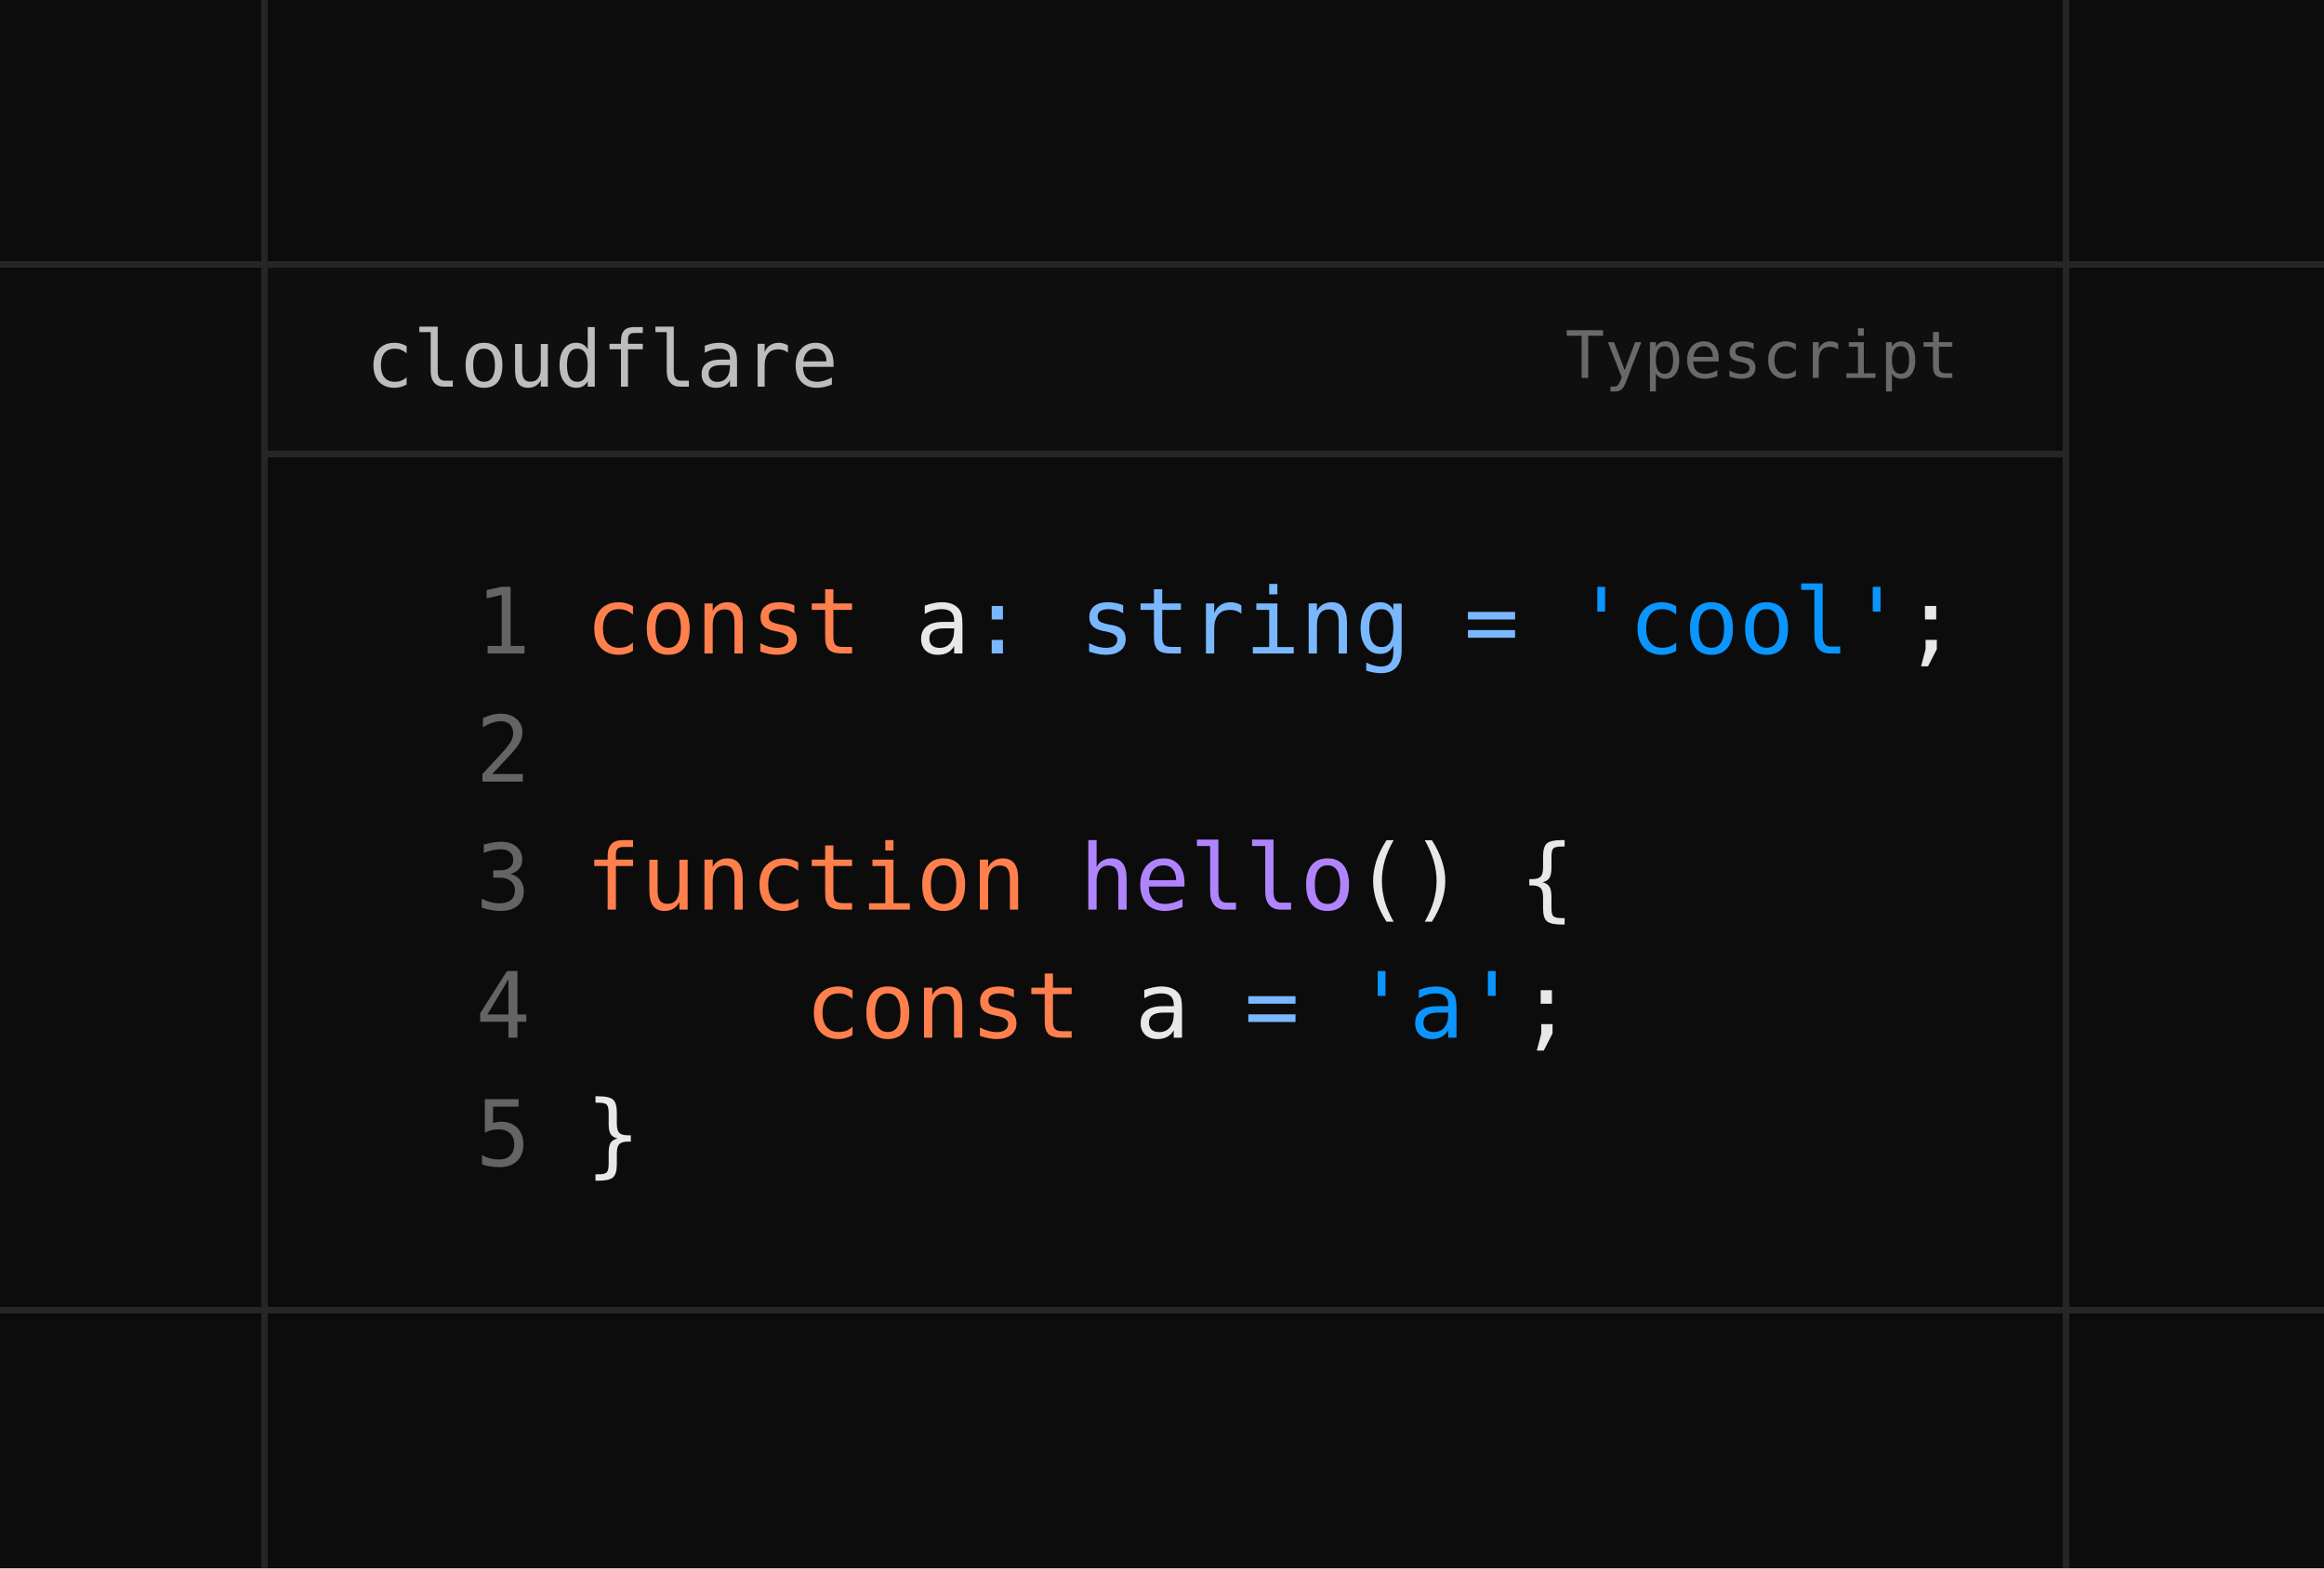
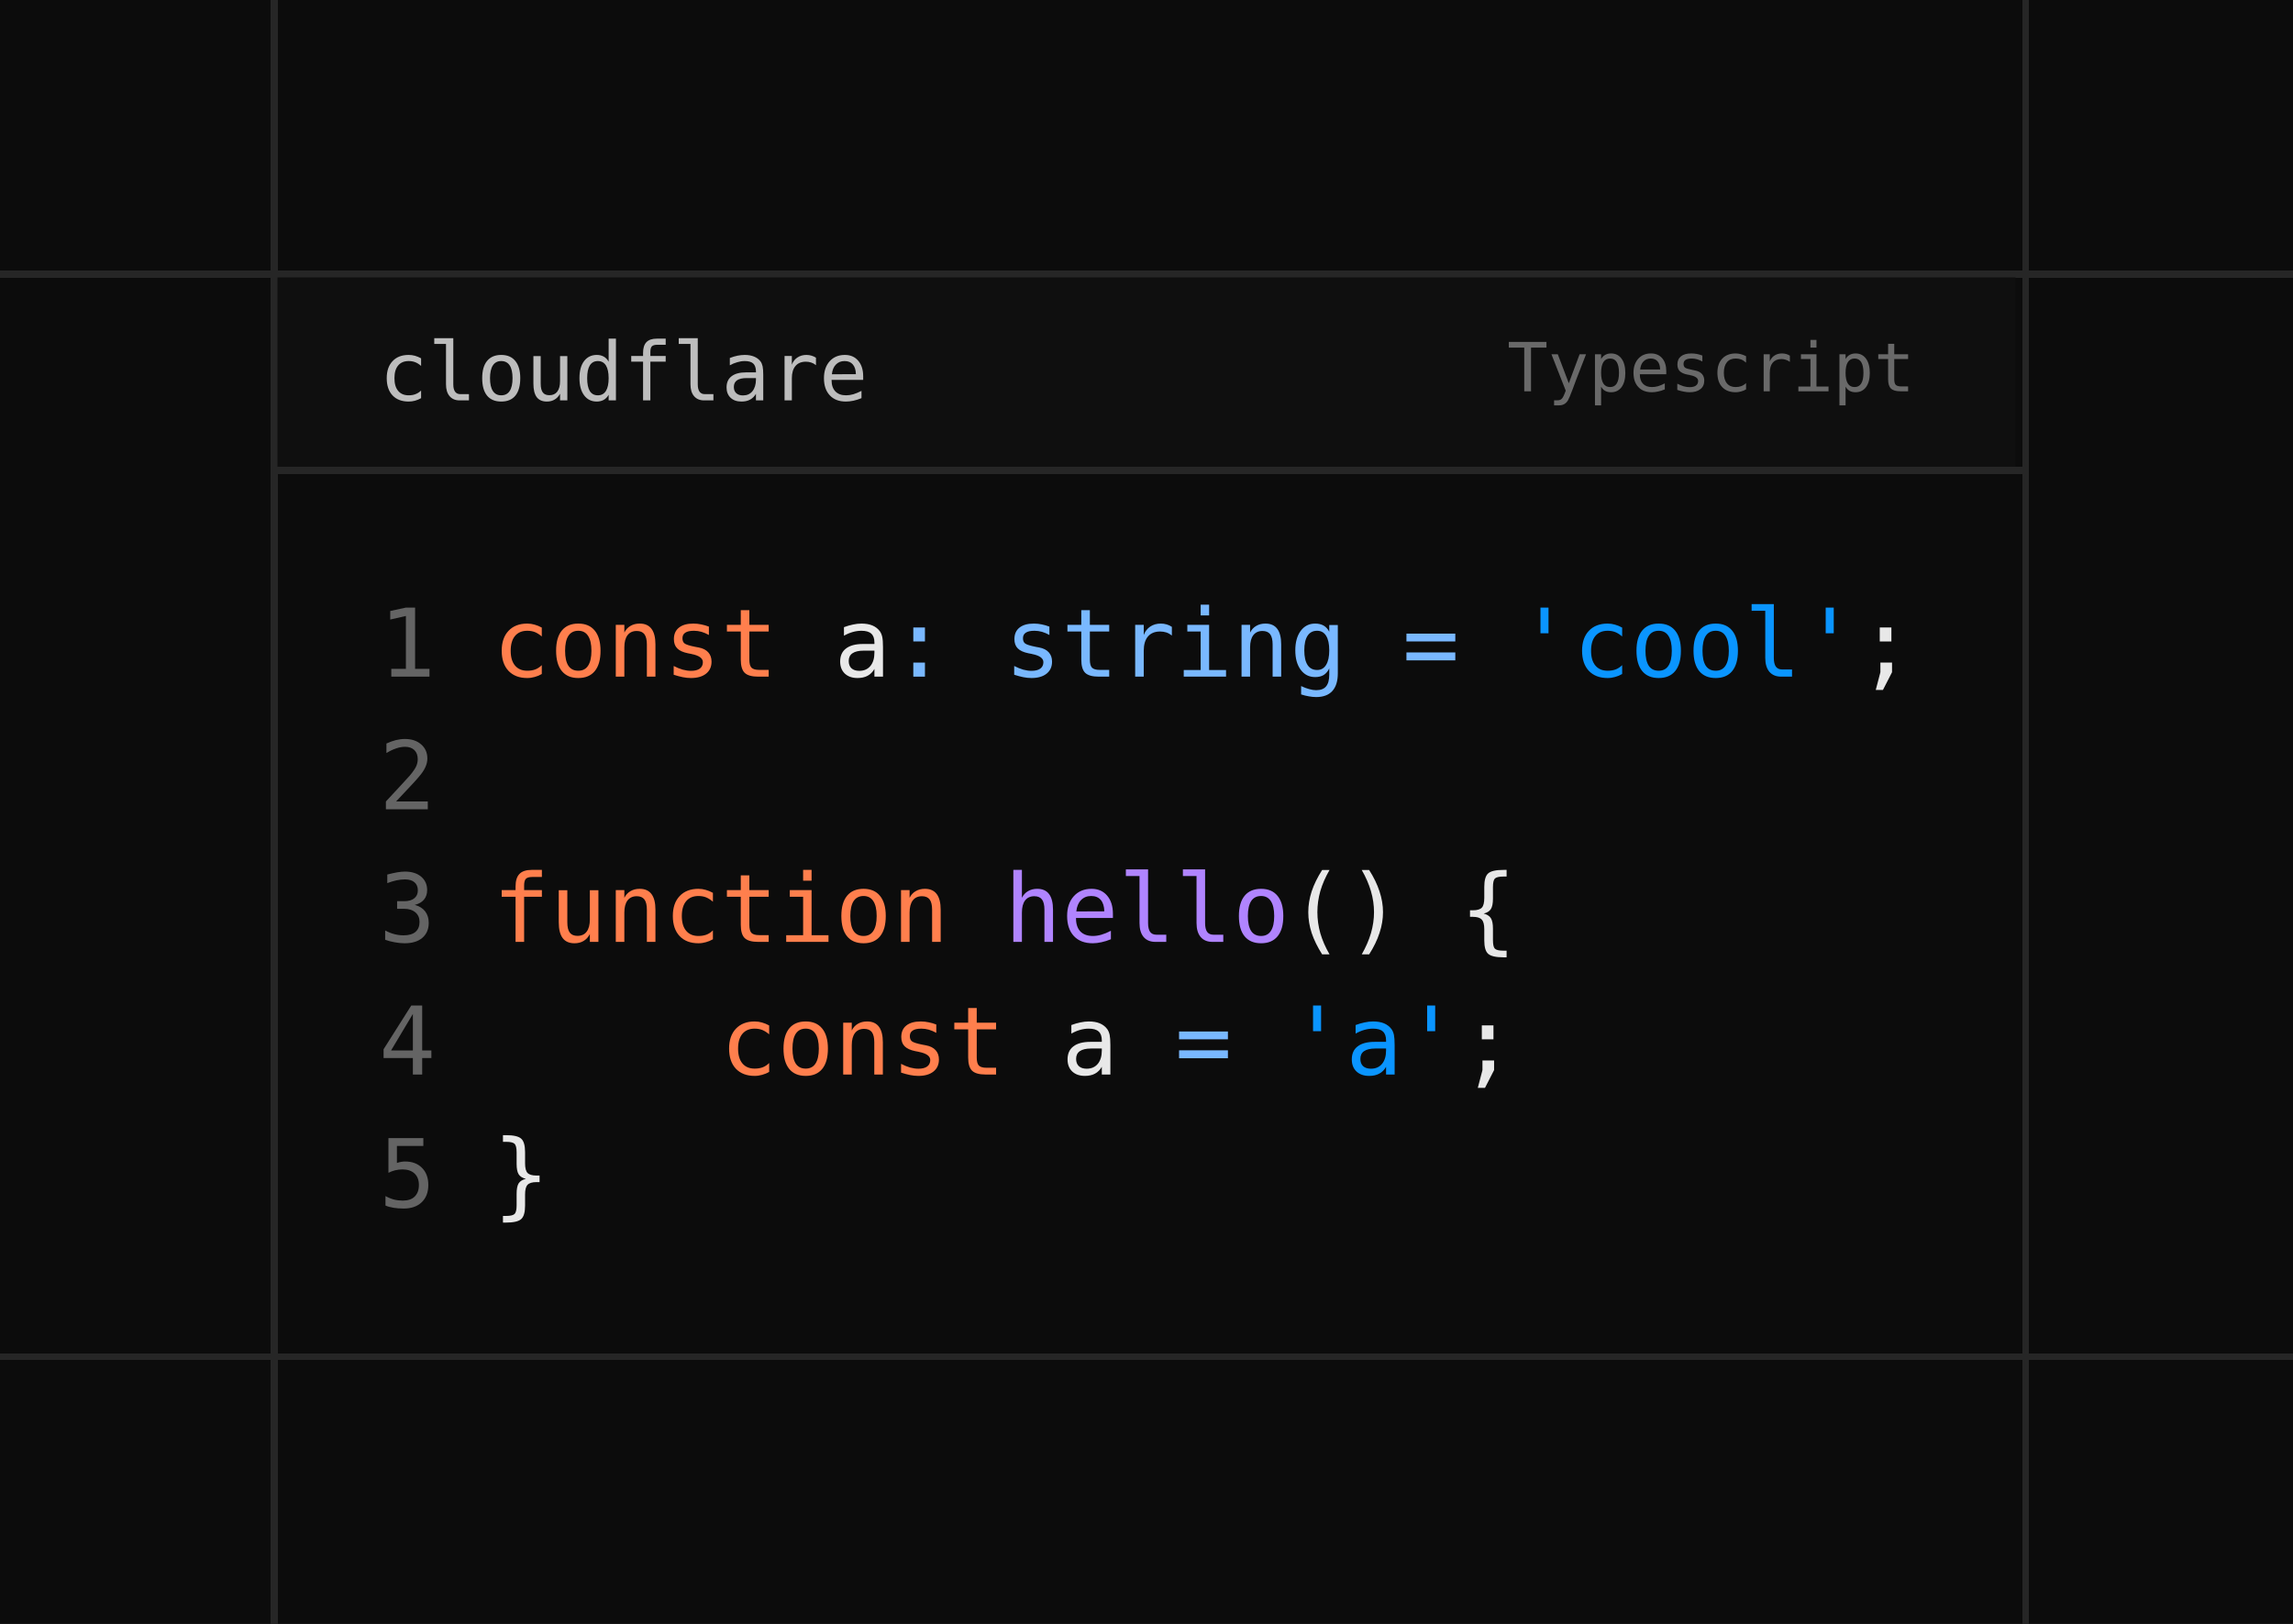
- <svg xmlns="http://www.w3.org/2000/svg" viewBox="0 0 355.6 240" width="355.6" height="240">
-   <rect x="0" y="0" width="355.6" height="240" fill="#0c0c0c" rx="0" ry="0" />
+ <svg xmlns="http://www.w3.org/2000/svg" viewBox="0 0 338.8 240" width="338.8" height="240">
+   <rect x="0" y="0" width="338.8" height="240" fill="#0c0c0c" rx="0" ry="0" />
  <g class="overlay">
-     <path d="M 0 40 L 355.6 40 L 355.6 41 L 0 41 Z M 0 200 L 355.6 200 L 355.6 201 L 0 201 Z M 40 0 L 41 0 L 41 240 L 40 240 Z M 315.6 0 L 316.6 0 L 316.6 240 L 315.6 240 Z" fill="#262626" fill-rule="nonzero" shape-rendering="crispEdges" />
+     <path d="M 0 40 L 338.8 40 L 338.8 41 L 0 41 Z M 0 200 L 338.8 200 L 338.8 201 L 0 201 Z M 40 0 L 41 0 L 41 240 L 40 240 Z M 298.8 0 L 299.8 0 L 299.8 240 L 298.8 240 Z" fill="#262626" fill-rule="nonzero" shape-rendering="crispEdges" />
  </g>
  <g transform="translate(40, 40)">
-     <rect x="0" y="0" width="275.6" height="160" fill="transparent" rx="0" ry="0" />
+     <rect x="0" y="0" width="258.8" height="160" fill="transparent" rx="0" ry="0" />
    <g class="title-bar">
-       <rect x="1" y="1" width="273.6" height="28" fill="#0f0f0f" rx="0" ry="0" />
-       <rect x="1" y="29" width="273.6" height="0" fill="#0f0f0f" />
-       <rect x="0" y="29" width="275.6" height="1" fill="#262626" shape-rendering="crispEdges" />
+       <rect x="1" y="1" width="256.8" height="28" fill="#0f0f0f" rx="0" ry="0" />
+       <rect x="1" y="29" width="256.8" height="0" fill="#0f0f0f" />
+       <rect x="0" y="29" width="258.8" height="1" fill="#262626" shape-rendering="crispEdges" />
      <text x="16" y="19.17" fill="#E8E8E8" font-family="'JetBrains Mono', monospace" font-size="12" text-anchor="start" opacity="0.8">cloudflare</text>
-       <text x="229.6" y="17.83" fill="gray" font-family="'JetBrains Mono', monospace" font-size="10" text-anchor="middle" opacity="0.8">Typescript</text>
+       <text x="212.8" y="17.83" fill="gray" font-family="'JetBrains Mono', monospace" font-size="10" text-anchor="middle" opacity="0.8">Typescript</text>
    </g>
    <g class="text">
-       <text x="41.2" y="60" font-family="'JetBrains Mono', monospace" font-size="14" fill="#E8E8E866" text-anchor="end" xml:space="preserve">1</text>
+       <text x="24.4" y="60" font-family="'JetBrains Mono', monospace" font-size="14" fill="#E8E8E866" text-anchor="end" xml:space="preserve">1</text>
      <text y="60" font-family="'JetBrains Mono', monospace" font-size="14" xml:space="preserve">
-         <tspan x="49.6" fill="#FF7F4D">const</tspan>
-         <tspan x="91.6" fill="#E8E8E8"> a</tspan>
-         <tspan x="108.4" fill="#79b8ff">:</tspan>
-         <tspan x="116.8" fill="#E8E8E8"> </tspan>
-         <tspan x="125.2" fill="#79b8ff">string</tspan>
+         <tspan x="32.8" fill="#FF7F4D">const</tspan>
+         <tspan x="74.8" fill="#E8E8E8"> a</tspan>
+         <tspan x="91.6" fill="#79b8ff">:</tspan>
+         <tspan x="100" fill="#E8E8E8"> </tspan>
+         <tspan x="108.4" fill="#79b8ff">string</tspan>
+         <tspan x="158.8" fill="#E8E8E8"> </tspan>
+         <tspan x="167.2" fill="#79b8ff">=</tspan>
        <tspan x="175.6" fill="#E8E8E8"> </tspan>
-         <tspan x="184" fill="#79b8ff">=</tspan>
-         <tspan x="192.4" fill="#E8E8E8"> </tspan>
-         <tspan x="200.8" fill="#0A95FF">'cool'</tspan>
-         <tspan x="251.2" fill="#E8E8E8">;</tspan>
+         <tspan x="184" fill="#0A95FF">'cool'</tspan>
+         <tspan x="234.4" fill="#E8E8E8">;</tspan>
      </text>
-       <text x="41.2" y="79.6" font-family="'JetBrains Mono', monospace" font-size="14" fill="#E8E8E866" text-anchor="end" xml:space="preserve">2</text>
-       <text x="41.2" y="99.2" font-family="'JetBrains Mono', monospace" font-size="14" fill="#E8E8E866" text-anchor="end" xml:space="preserve">3</text>
+       <text x="24.4" y="79.6" font-family="'JetBrains Mono', monospace" font-size="14" fill="#E8E8E866" text-anchor="end" xml:space="preserve">2</text>
+       <text x="24.4" y="99.2" font-family="'JetBrains Mono', monospace" font-size="14" fill="#E8E8E866" text-anchor="end" xml:space="preserve">3</text>
      <text y="99.2" font-family="'JetBrains Mono', monospace" font-size="14" xml:space="preserve">
-         <tspan x="49.6" fill="#FF7F4D">function</tspan>
-         <tspan x="116.8" fill="#E8E8E8"> </tspan>
-         <tspan x="125.2" fill="#B084FF">hello</tspan>
-         <tspan x="167.2" fill="#E8E8E8">() {</tspan>
+         <tspan x="32.8" fill="#FF7F4D">function</tspan>
+         <tspan x="100" fill="#E8E8E8"> </tspan>
+         <tspan x="108.4" fill="#B084FF">hello</tspan>
+         <tspan x="150.4" fill="#E8E8E8">() {</tspan>
      </text>
-       <text x="41.2" y="118.8" font-family="'JetBrains Mono', monospace" font-size="14" fill="#E8E8E866" text-anchor="end" xml:space="preserve">4</text>
+       <text x="24.4" y="118.8" font-family="'JetBrains Mono', monospace" font-size="14" fill="#E8E8E866" text-anchor="end" xml:space="preserve">4</text>
      <text y="118.8" font-family="'JetBrains Mono', monospace" font-size="14" xml:space="preserve">
-         <tspan x="49.6" fill="#E8E8E8">    </tspan>
-         <tspan x="83.2" fill="#FF7F4D">const</tspan>
-         <tspan x="125.2" fill="#E8E8E8"> a </tspan>
-         <tspan x="150.4" fill="#79b8ff">=</tspan>
-         <tspan x="158.8" fill="#E8E8E8"> </tspan>
-         <tspan x="167.2" fill="#0A95FF">'a'</tspan>
-         <tspan x="192.4" fill="#E8E8E8">;</tspan>
+         <tspan x="32.8" fill="#E8E8E8">    </tspan>
+         <tspan x="66.4" fill="#FF7F4D">const</tspan>
+         <tspan x="108.4" fill="#E8E8E8"> a </tspan>
+         <tspan x="133.6" fill="#79b8ff">=</tspan>
+         <tspan x="142" fill="#E8E8E8"> </tspan>
+         <tspan x="150.4" fill="#0A95FF">'a'</tspan>
+         <tspan x="175.6" fill="#E8E8E8">;</tspan>
      </text>
-       <text x="41.2" y="138.4" font-family="'JetBrains Mono', monospace" font-size="14" fill="#E8E8E866" text-anchor="end" xml:space="preserve">5</text>
+       <text x="24.4" y="138.4" font-family="'JetBrains Mono', monospace" font-size="14" fill="#E8E8E866" text-anchor="end" xml:space="preserve">5</text>
      <text y="138.4" font-family="'JetBrains Mono', monospace" font-size="14" xml:space="preserve">
-         <tspan x="49.6" fill="#E8E8E8">}</tspan>
+         <tspan x="32.8" fill="#E8E8E8">}</tspan>
      </text>
    </g>
  </g>
</svg>
